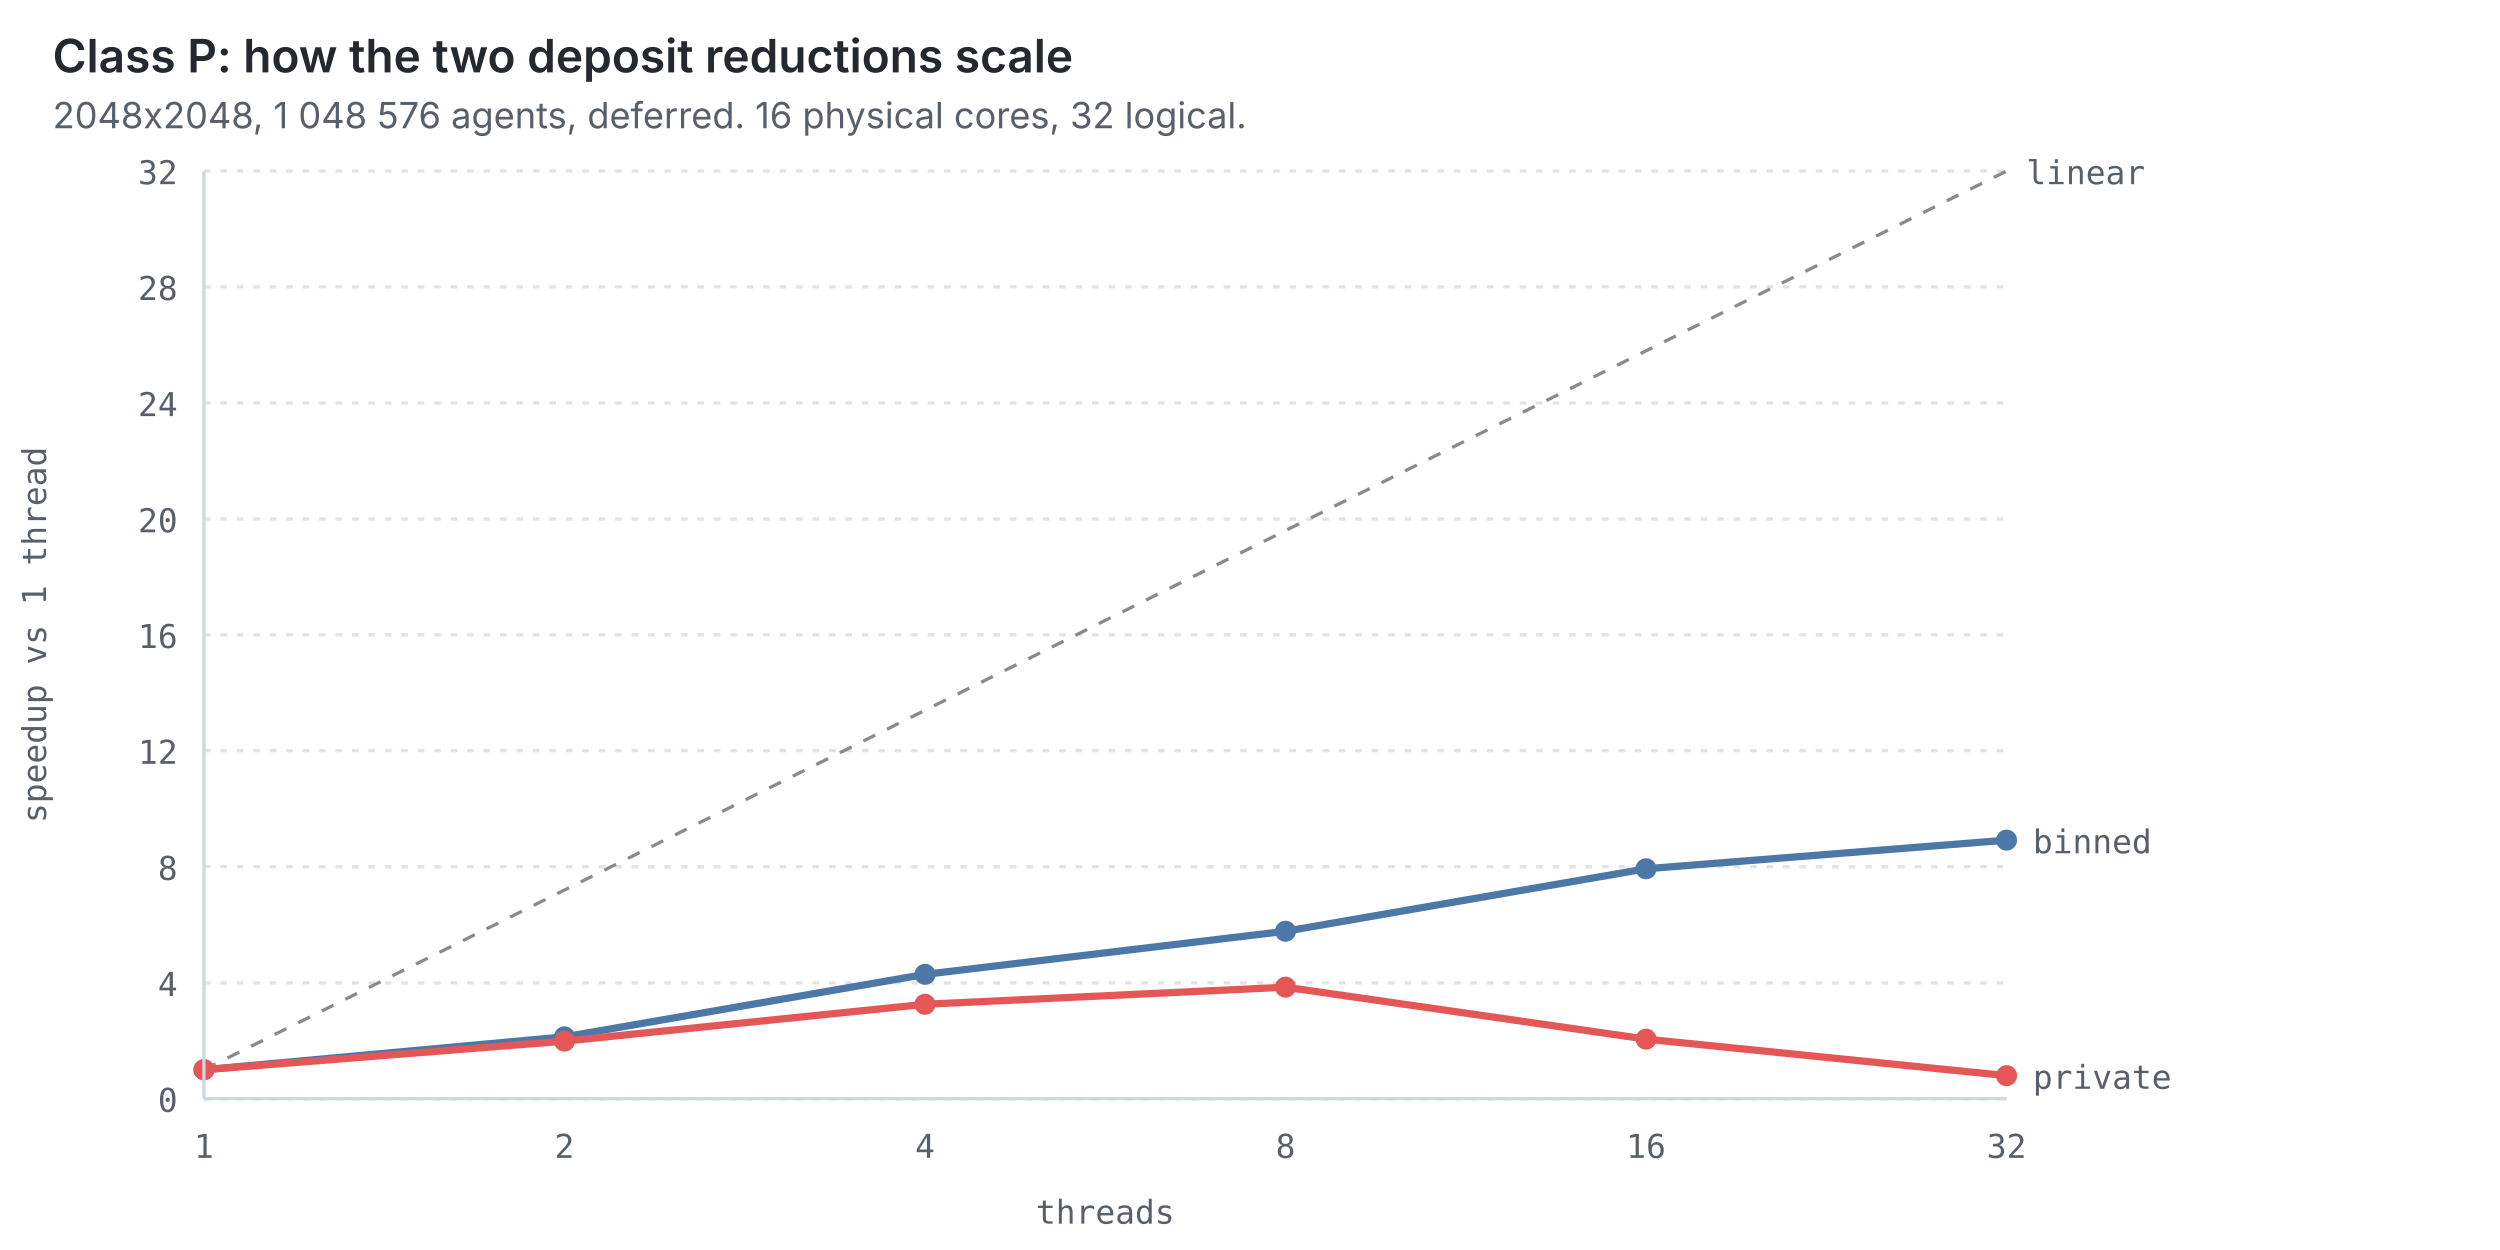
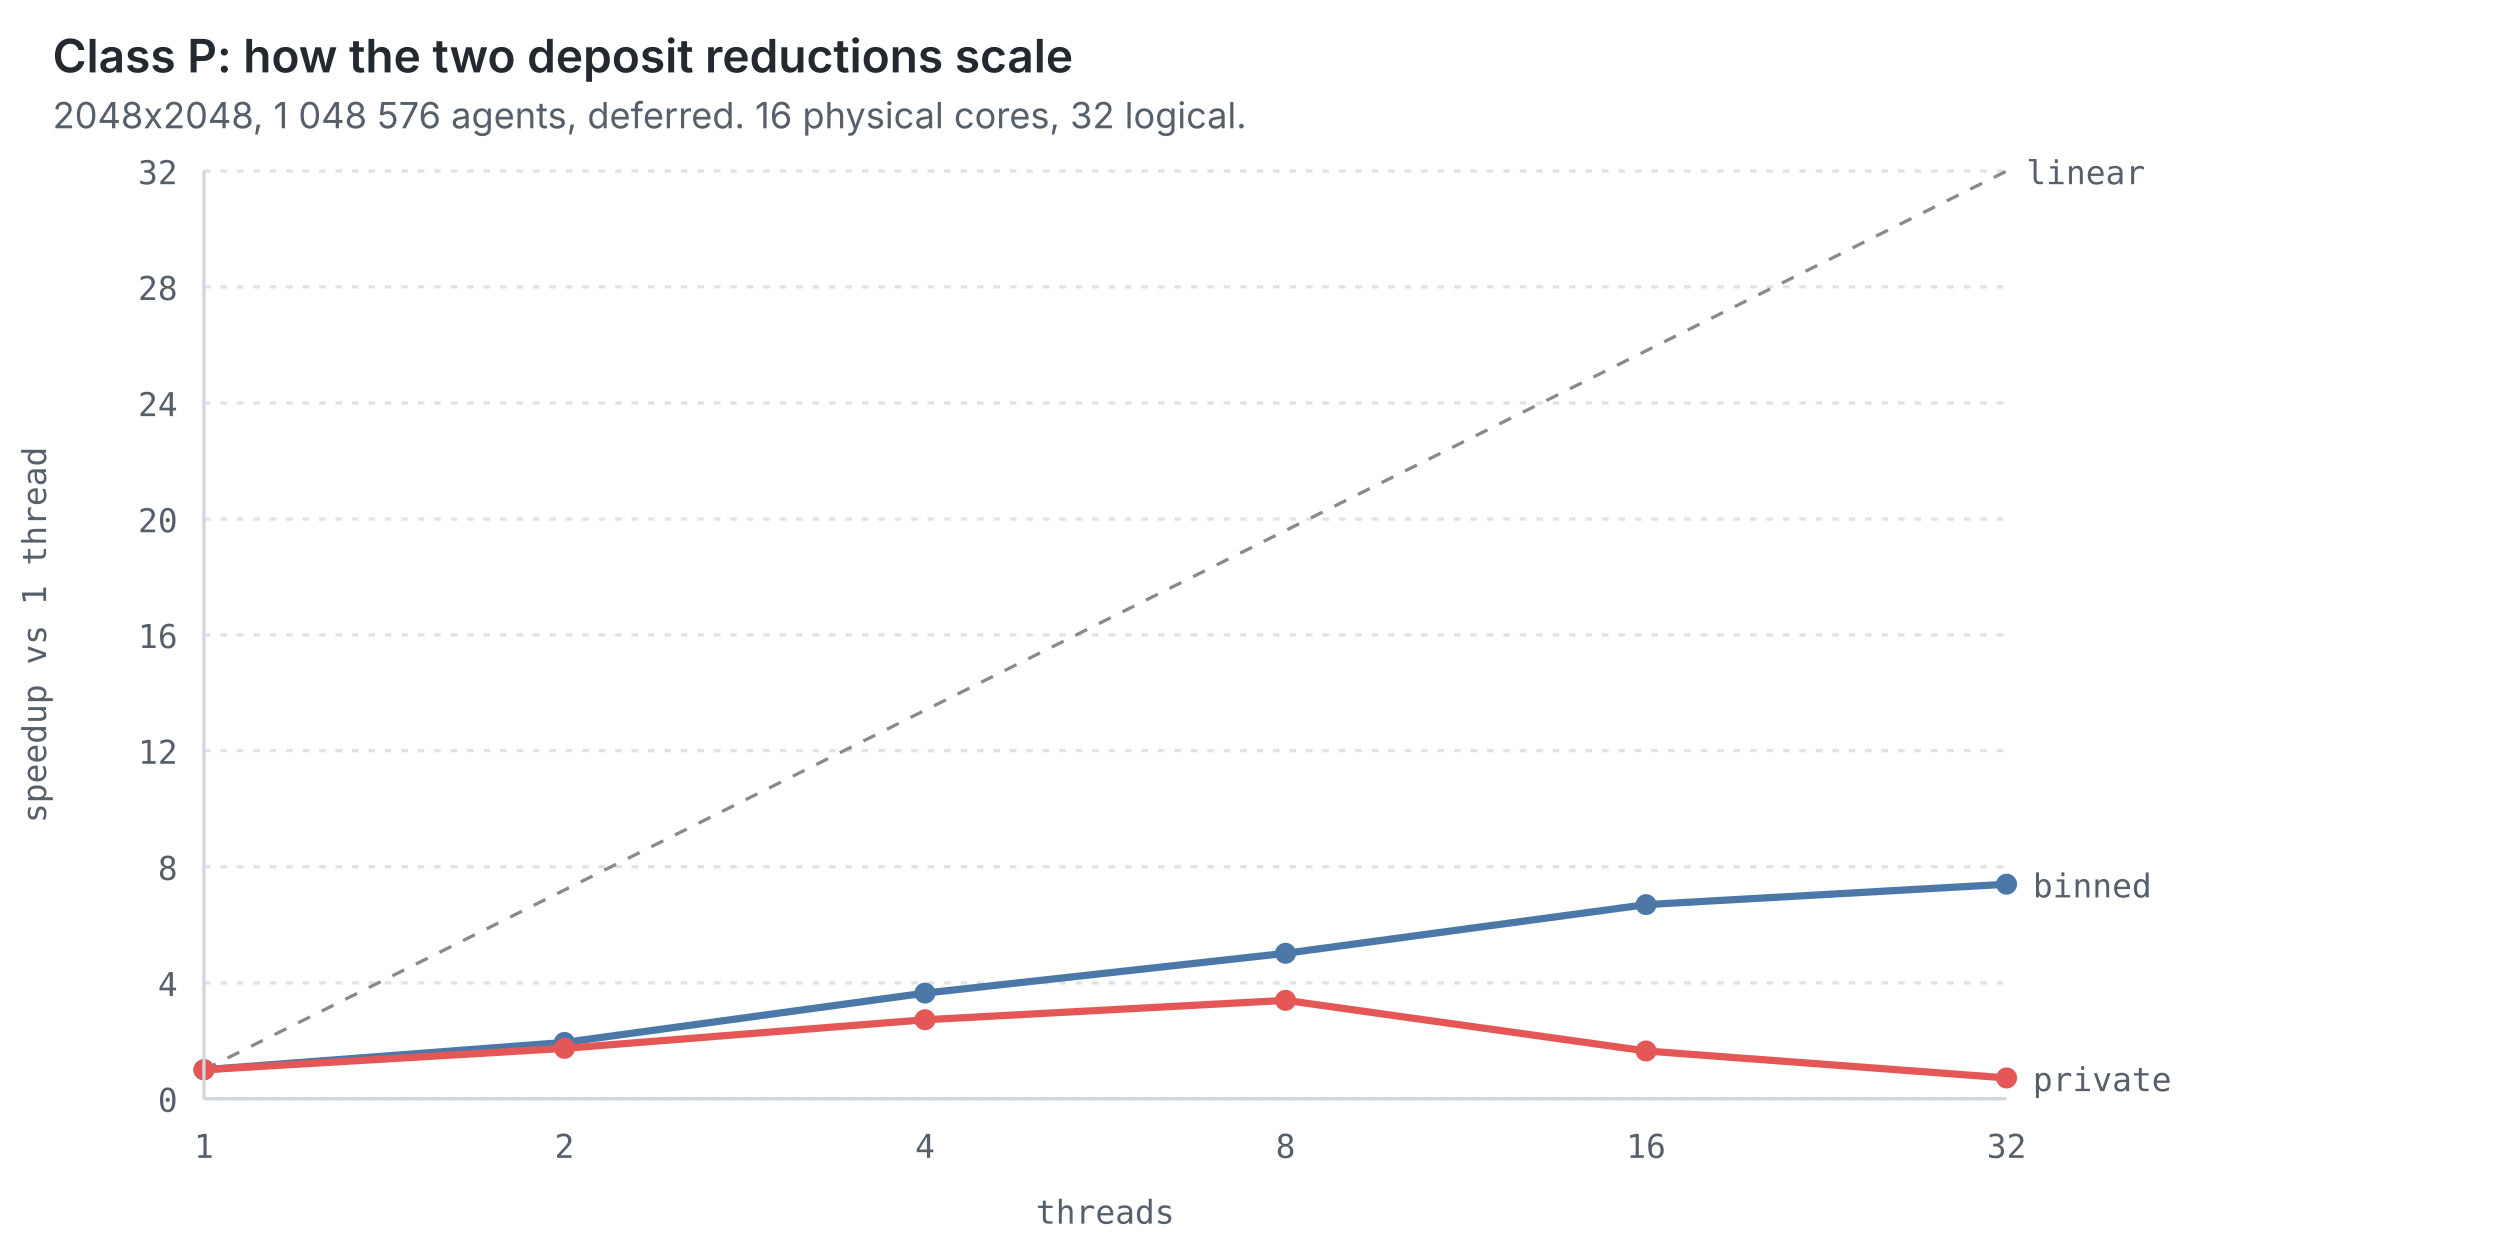
<svg xmlns="http://www.w3.org/2000/svg" viewBox="0 0 760 380" width="760" height="380" role="img" aria-label="Class P: how the two deposit reductions scale">
  <style>
    .bg    { fill: none; }
    .lbl   { fill: #24292f; font: 12px ui-monospace, "SF Mono", Menlo, monospace; }
    .lbl-s { fill: #57606a; font: 10px ui-monospace, "SF Mono", Menlo, monospace; }
    .ttl   { fill: #24292f; font: 600 14px -apple-system, "Segoe UI", sans-serif; }
    .sub   { fill: #57606a; font: 11px -apple-system, "Segoe UI", sans-serif; }
    .axis  { stroke: #d0d7de; stroke-width: 1; }
    .grid  { stroke: #d0d7de; stroke-width: 1; stroke-dasharray: 2 3; opacity: .7; }
    @media (prefers-color-scheme: dark) {
      .lbl   { fill: #e6edf3; }
      .lbl-s { fill: #9198a1; }
      .ttl   { fill: #e6edf3; }
      .sub   { fill: #9198a1; }
      .axis  { stroke: #3d444d; }
      .grid  { stroke: #3d444d; }
    }
  </style>
  <text x="16" y="22" class="ttl">Class P: how the two deposit reductions scale</text>
  <text x="16" y="39" class="sub">2048x2048, 1 048 576 agents, deferred. 16 physical cores, 32 logical.</text>
  <line x1="62" y1="334.0" x2="610" y2="334.0" class="grid" />
  <text x="54" y="338.0" class="lbl-s" text-anchor="end">0</text>
  <line x1="62" y1="298.8" x2="610" y2="298.8" class="grid" />
  <text x="54" y="302.8" class="lbl-s" text-anchor="end">4</text>
  <line x1="62" y1="263.5" x2="610" y2="263.5" class="grid" />
  <text x="54" y="267.5" class="lbl-s" text-anchor="end">8</text>
  <line x1="62" y1="228.2" x2="610" y2="228.2" class="grid" />
  <text x="54" y="232.2" class="lbl-s" text-anchor="end">12</text>
  <line x1="62" y1="193.0" x2="610" y2="193.0" class="grid" />
  <text x="54" y="197.0" class="lbl-s" text-anchor="end">16</text>
  <line x1="62" y1="157.8" x2="610" y2="157.8" class="grid" />
  <text x="54" y="161.8" class="lbl-s" text-anchor="end">20</text>
  <line x1="62" y1="122.5" x2="610" y2="122.5" class="grid" />
  <text x="54" y="126.5" class="lbl-s" text-anchor="end">24</text>
  <line x1="62" y1="87.2" x2="610" y2="87.2" class="grid" />
  <text x="54" y="91.2" class="lbl-s" text-anchor="end">28</text>
  <line x1="62" y1="52.0" x2="610" y2="52.0" class="grid" />
  <text x="54" y="56.0" class="lbl-s" text-anchor="end">32</text>
  <text x="62.0" y="352" class="lbl-s" text-anchor="middle">1</text>
  <text x="171.6" y="352" class="lbl-s" text-anchor="middle">2</text>
  <text x="281.2" y="352" class="lbl-s" text-anchor="middle">4</text>
  <text x="390.8" y="352" class="lbl-s" text-anchor="middle">8</text>
  <text x="500.4" y="352" class="lbl-s" text-anchor="middle">16</text>
  <text x="610.0" y="352" class="lbl-s" text-anchor="middle">32</text>
  <polyline points="62.0,325.2 610.0,52.0" fill="none" stroke="#8a8a8a" stroke-width="1" stroke-dasharray="4 4" />
  <text x="616.0" y="56.0" class="lbl-s">linear</text>
-   <polyline points="62.0,325.2 171.6,315.2 281.2,296.2 390.8,283.1 500.4,264.1 610.0,255.4" fill="none" stroke="#4c78a8" stroke-width="2.2" stroke-linejoin="round" />
+   <polyline points="62.0,325.2 171.6,316.9 281.2,301.9 390.8,289.8 500.4,275.0 610.0,268.8" fill="none" stroke="#4c78a8" stroke-width="2.2" stroke-linejoin="round" />
  <circle cx="62.0" cy="325.2" r="3.2" fill="#4c78a8" />
-   <circle cx="171.6" cy="315.2" r="3.2" fill="#4c78a8" />
-   <circle cx="281.2" cy="296.2" r="3.2" fill="#4c78a8" />
-   <circle cx="390.8" cy="283.1" r="3.2" fill="#4c78a8" />
-   <circle cx="500.4" cy="264.1" r="3.2" fill="#4c78a8" />
-   <circle cx="610.0" cy="255.4" r="3.2" fill="#4c78a8" />
-   <text x="618.0" y="259.4" class="lbl-s" fill="#4c78a8">binned</text>
-   <polyline points="62.0,325.2 171.6,316.5 281.2,305.3 390.8,300.1 500.4,315.9 610.0,327.0" fill="none" stroke="#e45756" stroke-width="2.2" stroke-linejoin="round" />
+   <circle cx="171.6" cy="316.9" r="3.2" fill="#4c78a8" />
+   <circle cx="281.2" cy="301.9" r="3.2" fill="#4c78a8" />
+   <circle cx="390.8" cy="289.8" r="3.2" fill="#4c78a8" />
+   <circle cx="500.4" cy="275.0" r="3.2" fill="#4c78a8" />
+   <circle cx="610.0" cy="268.8" r="3.2" fill="#4c78a8" />
+   <text x="618.0" y="272.8" class="lbl-s" fill="#4c78a8">binned</text>
+   <polyline points="62.0,325.2 171.6,318.7 281.2,310.0 390.8,304.1 500.4,319.5 610.0,327.7" fill="none" stroke="#e45756" stroke-width="2.2" stroke-linejoin="round" />
  <circle cx="62.0" cy="325.2" r="3.2" fill="#e45756" />
-   <circle cx="171.6" cy="316.5" r="3.2" fill="#e45756" />
-   <circle cx="281.2" cy="305.3" r="3.2" fill="#e45756" />
-   <circle cx="390.8" cy="300.1" r="3.2" fill="#e45756" />
-   <circle cx="500.4" cy="315.9" r="3.2" fill="#e45756" />
-   <circle cx="610.0" cy="327.0" r="3.2" fill="#e45756" />
-   <text x="618.0" y="331.0" class="lbl-s" fill="#e45756">private</text>
+   <circle cx="171.6" cy="318.7" r="3.2" fill="#e45756" />
+   <circle cx="281.2" cy="310.0" r="3.2" fill="#e45756" />
+   <circle cx="390.8" cy="304.1" r="3.2" fill="#e45756" />
+   <circle cx="500.4" cy="319.5" r="3.2" fill="#e45756" />
+   <circle cx="610.0" cy="327.7" r="3.2" fill="#e45756" />
+   <text x="618.0" y="331.7" class="lbl-s" fill="#e45756">private</text>
  <line x1="62" y1="52" x2="62" y2="334" class="axis" />
  <line x1="62" y1="334" x2="610" y2="334" class="axis" />
  <text x="336" y="372" class="lbl-s" text-anchor="middle">threads</text>
  <text x="14" y="193" class="lbl-s" transform="rotate(-90 14 193)" text-anchor="middle">speedup vs 1 thread</text>
</svg>
